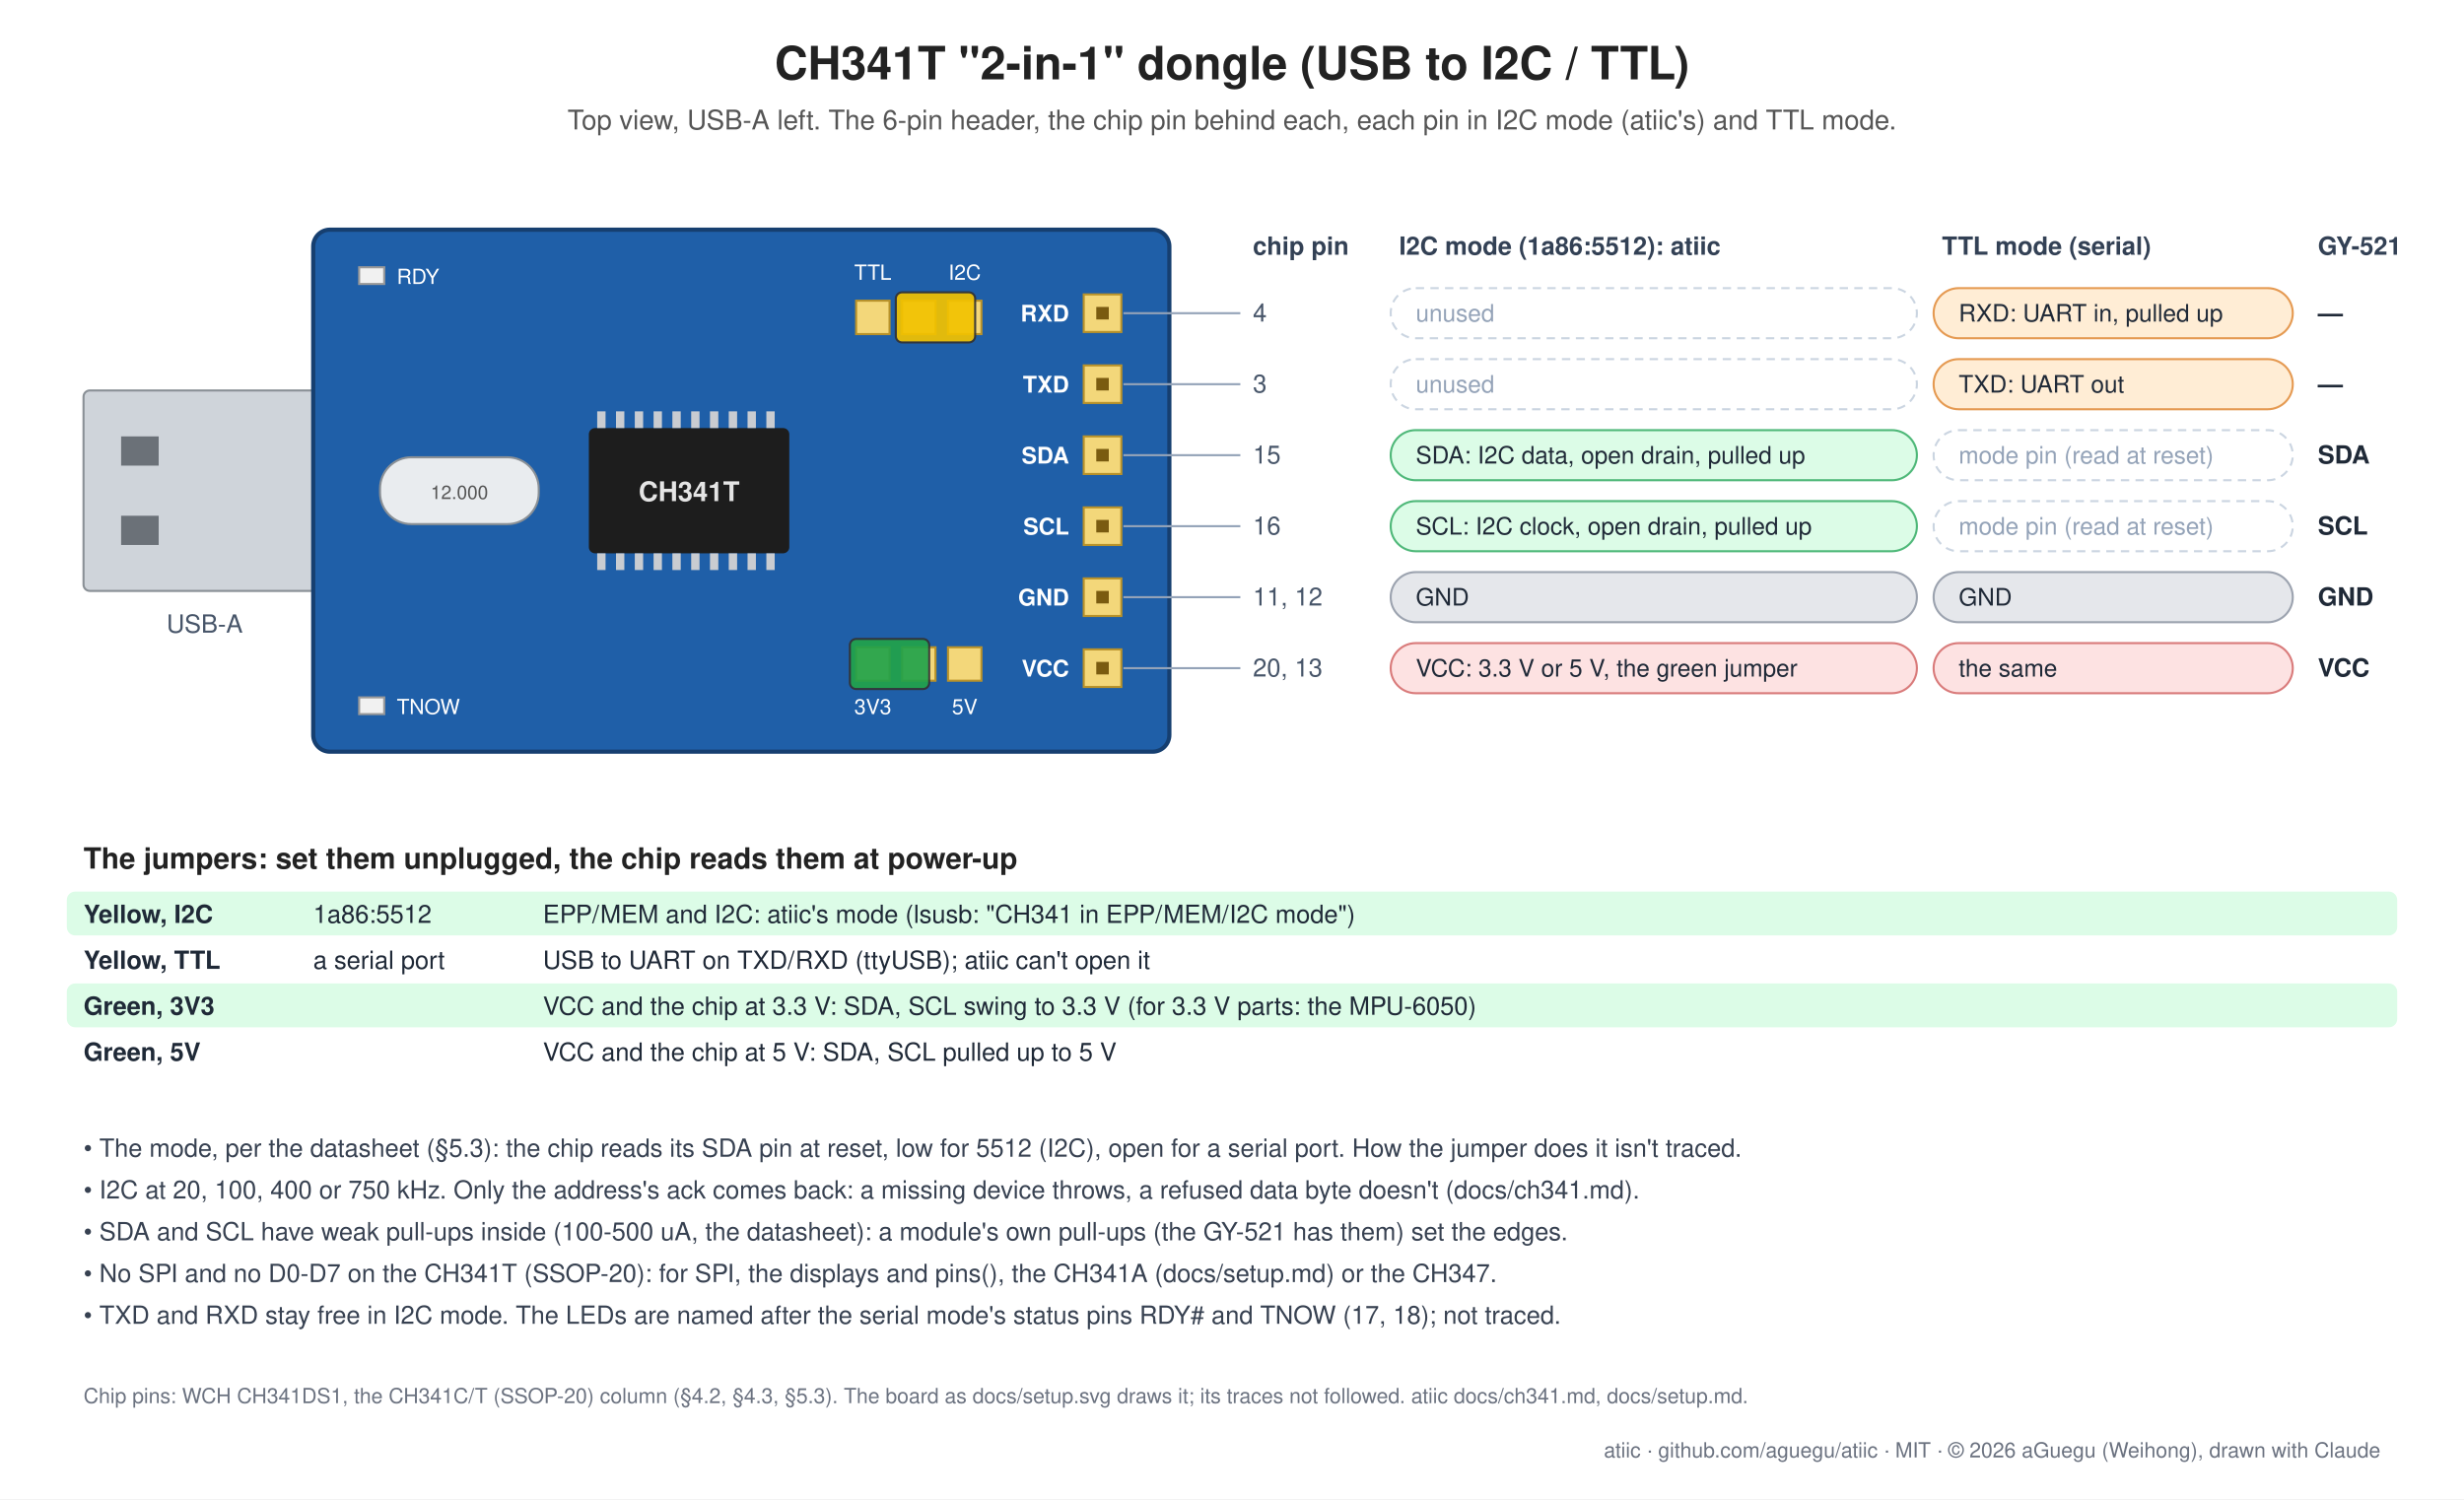
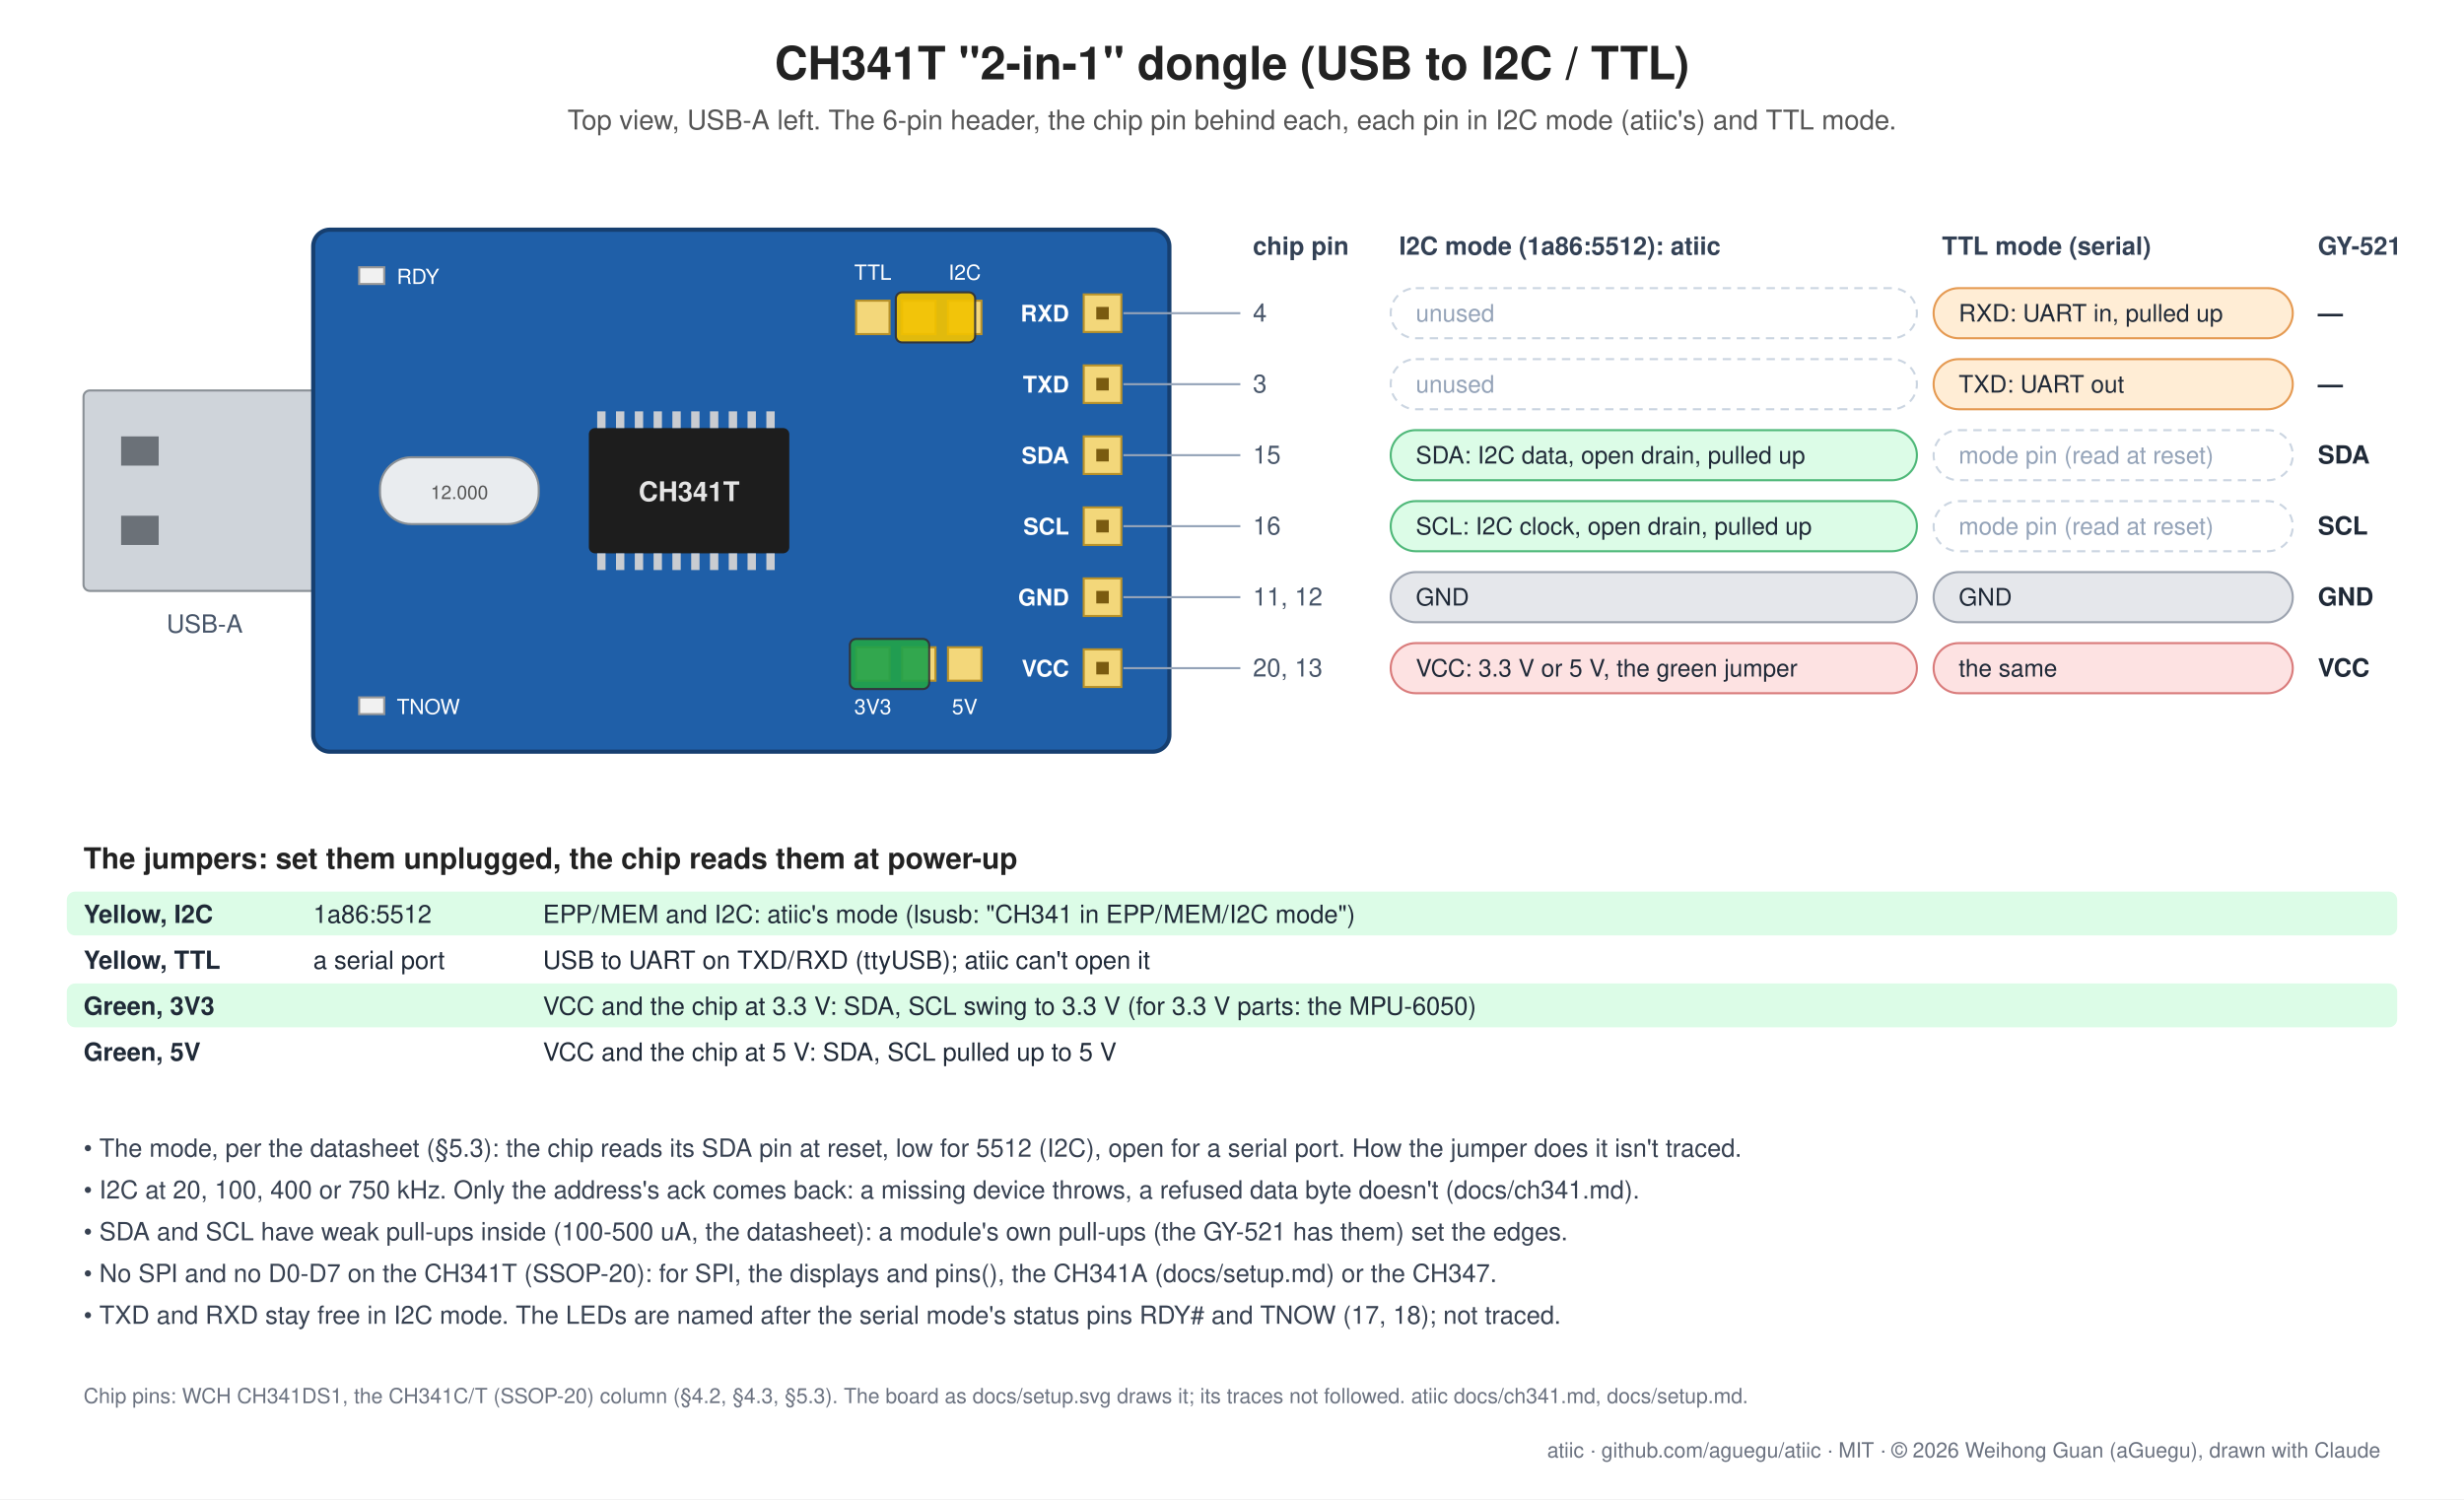
<svg xmlns="http://www.w3.org/2000/svg" viewBox="0 0 1180 718" width="1180" height="718" font-family="Helvetica, Arial, sans-serif">
  <rect width="1180" height="718" fill="#ffffff" />
  <text x="590.0" y="38" text-anchor="middle" font-size="22" font-weight="bold" fill="#222">CH341T "2-in-1" dongle (USB to I2C / TTL)</text>
  <text x="590.0" y="62" text-anchor="middle" font-size="13" fill="#555">Top view, USB-A left. The 6-pin header, the chip pin behind each, each pin in I2C mode (atiic's) and TTL mode.</text>
  <rect x="40" y="187.0" width="116" height="96" rx="3" fill="#cfd4da" stroke="#8a9096" />
  <rect x="58" y="209.0" width="18" height="14" fill="#6b7178" />
  <rect x="58" y="247.0" width="18" height="14" fill="#6b7178" />
  <text x="98" y="303.0" text-anchor="middle" font-size="12" fill="#475569">USB-A</text>
  <rect x="150" y="110" width="410" height="250" rx="8" fill="#1f5fa8" stroke="#163f70" stroke-width="2" />
  <rect x="172" y="128" width="12" height="8" fill="#f1f1f1" stroke="#999" />
  <text x="190" y="136" font-size="10" fill="#fff">RDY</text>
  <rect x="172" y="334" width="12" height="8" fill="#f1f1f1" stroke="#999" />
  <text x="190" y="342" font-size="10" fill="#fff">TNOW</text>
  <rect x="182" y="219.0" width="76" height="32" rx="15" fill="#e9ecef" stroke="#8a9096" />
  <text x="220" y="239.0" text-anchor="middle" font-size="9" fill="#555">12.000</text>
  <rect x="282" y="205.0" width="96" height="60" rx="3" fill="#1d1d1d" />
  <rect x="286" y="197.0" width="4" height="8" fill="#c9ccd1" />
  <rect x="286" y="265.0" width="4" height="8" fill="#c9ccd1" />
  <rect x="295" y="197.0" width="4" height="8" fill="#c9ccd1" />
  <rect x="295" y="265.0" width="4" height="8" fill="#c9ccd1" />
  <rect x="304" y="197.0" width="4" height="8" fill="#c9ccd1" />
  <rect x="304" y="265.0" width="4" height="8" fill="#c9ccd1" />
  <rect x="313" y="197.0" width="4" height="8" fill="#c9ccd1" />
  <rect x="313" y="265.0" width="4" height="8" fill="#c9ccd1" />
  <rect x="322" y="197.0" width="4" height="8" fill="#c9ccd1" />
  <rect x="322" y="265.0" width="4" height="8" fill="#c9ccd1" />
  <rect x="331" y="197.0" width="4" height="8" fill="#c9ccd1" />
  <rect x="331" y="265.0" width="4" height="8" fill="#c9ccd1" />
  <rect x="340" y="197.0" width="4" height="8" fill="#c9ccd1" />
  <rect x="340" y="265.0" width="4" height="8" fill="#c9ccd1" />
  <rect x="349" y="197.0" width="4" height="8" fill="#c9ccd1" />
  <rect x="349" y="265.0" width="4" height="8" fill="#c9ccd1" />
  <rect x="358" y="197.0" width="4" height="8" fill="#c9ccd1" />
  <rect x="358" y="265.0" width="4" height="8" fill="#c9ccd1" />
  <rect x="367" y="197.0" width="4" height="8" fill="#c9ccd1" />
  <rect x="367" y="265.0" width="4" height="8" fill="#c9ccd1" />
  <text x="330" y="240.0" text-anchor="middle" font-size="13" font-weight="bold" fill="#e5e5e5">CH341T</text>
  <rect x="410" y="144" width="16" height="16" fill="#f3d77a" stroke="#b8922a" />
  <rect x="432" y="144" width="16" height="16" fill="#f3d77a" stroke="#b8922a" />
  <rect x="454" y="144" width="16" height="16" fill="#f3d77a" stroke="#b8922a" />
  <rect x="429" y="140" width="38" height="24" rx="3" fill="#f2c200" stroke="#333" opacity="0.92" />
  <text x="418" y="134" text-anchor="middle" font-size="10" fill="#fff">TTL</text>
  <text x="462" y="134" text-anchor="middle" font-size="10" fill="#fff">I2C</text>
  <rect x="410" y="310" width="16" height="16" fill="#f3d77a" stroke="#b8922a" />
  <rect x="432" y="310" width="16" height="16" fill="#f3d77a" stroke="#b8922a" />
  <rect x="454" y="310" width="16" height="16" fill="#f3d77a" stroke="#b8922a" />
  <rect x="407" y="306" width="38" height="24" rx="3" fill="#22a34a" stroke="#333" opacity="0.92" />
  <text x="418" y="342" text-anchor="middle" font-size="10" fill="#fff">3V3</text>
  <text x="462" y="342" text-anchor="middle" font-size="10" fill="#fff">5V</text>
  <rect x="519" y="141" width="18" height="18" fill="#f3d77a" stroke="#b8922a" />
  <rect x="525" y="147" width="6" height="6" fill="#7a5b10" />
  <text x="512" y="154" text-anchor="end" font-size="11" font-weight="bold" fill="#fff">RXD</text>
  <rect x="519" y="175" width="18" height="18" fill="#f3d77a" stroke="#b8922a" />
  <rect x="525" y="181" width="6" height="6" fill="#7a5b10" />
  <text x="512" y="188" text-anchor="end" font-size="11" font-weight="bold" fill="#fff">TXD</text>
  <rect x="519" y="209" width="18" height="18" fill="#f3d77a" stroke="#b8922a" />
  <rect x="525" y="215" width="6" height="6" fill="#7a5b10" />
  <text x="512" y="222" text-anchor="end" font-size="11" font-weight="bold" fill="#fff">SDA</text>
  <rect x="519" y="243" width="18" height="18" fill="#f3d77a" stroke="#b8922a" />
  <rect x="525" y="249" width="6" height="6" fill="#7a5b10" />
  <text x="512" y="256" text-anchor="end" font-size="11" font-weight="bold" fill="#fff">SCL</text>
  <rect x="519" y="277" width="18" height="18" fill="#f3d77a" stroke="#b8922a" />
  <rect x="525" y="283" width="6" height="6" fill="#7a5b10" />
  <text x="512" y="290" text-anchor="end" font-size="11" font-weight="bold" fill="#fff">GND</text>
  <rect x="519" y="311" width="18" height="18" fill="#f3d77a" stroke="#b8922a" />
  <rect x="525" y="317" width="6" height="6" fill="#7a5b10" />
  <text x="512" y="324" text-anchor="end" font-size="11" font-weight="bold" fill="#fff">VCC</text>
  <text x="600" y="122" font-size="12" font-weight="bold" fill="#334155">chip pin</text>
  <text x="670" y="122" font-size="12" font-weight="bold" fill="#334155">I2C mode (1a86:5512): atiic</text>
  <text x="930" y="122" font-size="12" font-weight="bold" fill="#334155">TTL mode (serial)</text>
  <text x="1110" y="122" font-size="12" font-weight="bold" fill="#334155">GY-521</text>
  <line x1="538" y1="150" x2="594" y2="150" stroke="#94a3b8" />
  <text x="600" y="154" font-size="12" fill="#475569">4</text>
  <rect x="666" y="138" width="252" height="24" rx="12" fill="#ffffff" stroke="#cbd5e1" stroke-dasharray="4 3" />
  <text x="678" y="154" font-size="11.5" fill="#94a3b8">unused</text>
  <rect x="926" y="138" width="172" height="24" rx="12" fill="#ffedd5" stroke="#e59a52" />
  <text x="938" y="154" font-size="11.5" fill="#1f2937">RXD: UART in, pulled up</text>
  <text x="1110" y="154" font-size="12" font-weight="bold" fill="#1f2937">—</text>
  <line x1="538" y1="184" x2="594" y2="184" stroke="#94a3b8" />
  <text x="600" y="188" font-size="12" fill="#475569">3</text>
  <rect x="666" y="172" width="252" height="24" rx="12" fill="#ffffff" stroke="#cbd5e1" stroke-dasharray="4 3" />
  <text x="678" y="188" font-size="11.5" fill="#94a3b8">unused</text>
  <rect x="926" y="172" width="172" height="24" rx="12" fill="#ffedd5" stroke="#e59a52" />
  <text x="938" y="188" font-size="11.5" fill="#1f2937">TXD: UART out</text>
  <text x="1110" y="188" font-size="12" font-weight="bold" fill="#1f2937">—</text>
  <line x1="538" y1="218" x2="594" y2="218" stroke="#94a3b8" />
  <text x="600" y="222" font-size="12" fill="#475569">15</text>
  <rect x="666" y="206" width="252" height="24" rx="12" fill="#dcfce7" stroke="#4fb879" />
  <text x="678" y="222" font-size="11.5" fill="#1f2937">SDA: I2C data, open drain, pulled up</text>
  <rect x="926" y="206" width="172" height="24" rx="12" fill="#ffffff" stroke="#cbd5e1" stroke-dasharray="4 3" />
  <text x="938" y="222" font-size="11.5" fill="#94a3b8">mode pin (read at reset)</text>
  <text x="1110" y="222" font-size="12" font-weight="bold" fill="#1f2937">SDA</text>
  <line x1="538" y1="252" x2="594" y2="252" stroke="#94a3b8" />
  <text x="600" y="256" font-size="12" fill="#475569">16</text>
  <rect x="666" y="240" width="252" height="24" rx="12" fill="#dcfce7" stroke="#4fb879" />
  <text x="678" y="256" font-size="11.5" fill="#1f2937">SCL: I2C clock, open drain, pulled up</text>
  <rect x="926" y="240" width="172" height="24" rx="12" fill="#ffffff" stroke="#cbd5e1" stroke-dasharray="4 3" />
  <text x="938" y="256" font-size="11.5" fill="#94a3b8">mode pin (read at reset)</text>
  <text x="1110" y="256" font-size="12" font-weight="bold" fill="#1f2937">SCL</text>
  <line x1="538" y1="286" x2="594" y2="286" stroke="#94a3b8" />
  <text x="600" y="290" font-size="12" fill="#475569">11, 12</text>
  <rect x="666" y="274" width="252" height="24" rx="12" fill="#e5e7eb" stroke="#9ca3af" />
  <text x="678" y="290" font-size="11.5" fill="#1f2937">GND</text>
  <rect x="926" y="274" width="172" height="24" rx="12" fill="#e5e7eb" stroke="#9ca3af" />
  <text x="938" y="290" font-size="11.5" fill="#1f2937">GND</text>
  <text x="1110" y="290" font-size="12" font-weight="bold" fill="#1f2937">GND</text>
  <line x1="538" y1="320" x2="594" y2="320" stroke="#94a3b8" />
  <text x="600" y="324" font-size="12" fill="#475569">20, 13</text>
  <rect x="666" y="308" width="252" height="24" rx="12" fill="#fde2e2" stroke="#d97b7b" />
  <text x="678" y="324" font-size="11.5" fill="#1f2937">VCC: 3.3 V or 5 V, the green jumper</text>
  <rect x="926" y="308" width="172" height="24" rx="12" fill="#fde2e2" stroke="#d97b7b" />
  <text x="938" y="324" font-size="11.5" fill="#1f2937">the same</text>
  <text x="1110" y="324" font-size="12" font-weight="bold" fill="#1f2937">VCC</text>
  <text x="40" y="416" font-size="14" font-weight="bold" fill="#222">The jumpers: set them unplugged, the chip reads them at power-up</text>
  <rect x="32" y="427" width="1116" height="21" rx="4" fill="#dcfce7" />
  <text x="40" y="442" font-size="12" font-weight="bold" fill="#1f2937">Yellow, I2C</text>
  <text x="150" y="442" font-size="12" fill="#1f2937">1a86:5512</text>
  <text x="260" y="442" font-size="12" fill="#1f2937">EPP/MEM and I2C: atiic's mode (lsusb: "CH341 in EPP/MEM/I2C mode")</text>
  <text x="40" y="464" font-size="12" font-weight="bold" fill="#1f2937">Yellow, TTL</text>
  <text x="150" y="464" font-size="12" fill="#1f2937">a serial port</text>
  <text x="260" y="464" font-size="12" fill="#1f2937">USB to UART on TXD/RXD (ttyUSB); atiic can't open it</text>
  <rect x="32" y="471" width="1116" height="21" rx="4" fill="#dcfce7" />
  <text x="40" y="486" font-size="12" font-weight="bold" fill="#1f2937">Green, 3V3</text>
  <text x="150" y="486" font-size="12" fill="#1f2937" />
  <text x="260" y="486" font-size="12" fill="#1f2937">VCC and the chip at 3.3 V: SDA, SCL swing to 3.3 V (for 3.3 V parts: the MPU-6050)</text>
  <text x="40" y="508" font-size="12" font-weight="bold" fill="#1f2937">Green, 5V</text>
  <text x="150" y="508" font-size="12" fill="#1f2937" />
  <text x="260" y="508" font-size="12" fill="#1f2937">VCC and the chip at 5 V: SDA, SCL pulled up to 5 V</text>
  <text x="40" y="554" font-size="12" fill="#374151">• The mode, per the datasheet (§5.3): the chip reads its SDA pin at reset, low for 5512 (I2C), open for a serial port. How the jumper does it isn't traced.</text>
  <text x="40" y="574" font-size="12" fill="#374151">• I2C at 20, 100, 400 or 750 kHz. Only the address's ack comes back: a missing device throws, a refused data byte doesn't (docs/ch341.md).</text>
  <text x="40" y="594" font-size="12" fill="#374151">• SDA and SCL have weak pull-ups inside (100-500 uA, the datasheet): a module's own pull-ups (the GY-521 has them) set the edges.</text>
  <text x="40" y="614" font-size="12" fill="#374151">• No SPI and no D0-D7 on the CH341T (SSOP-20): for SPI, the displays and pins(), the CH341A (docs/setup.md) or the CH347.</text>
  <text x="40" y="634" font-size="12" fill="#374151">• TXD and RXD stay free in I2C mode. The LEDs are named after the serial mode's status pins RDY# and TNOW (17, 18); not traced.</text>
  <text x="40" y="672" font-size="10" fill="#6b7280">Chip pins: WCH CH341DS1, the CH341C/T (SSOP-20) column (§4.2, §4.3, §5.3). The board as docs/setup.svg draws it; its traces not followed. atiic docs/ch341.md, docs/setup.md.</text>
-   <text x="1140" y="698" text-anchor="end" font-size="10" fill="#6b7280">atiic · github.com/aguegu/atiic · MIT · © 2026 aGuegu (Weihong), drawn with Claude</text>
+   <text x="1140" y="698" text-anchor="end" font-size="10" fill="#6b7280">atiic · github.com/aguegu/atiic · MIT · © 2026 Weihong Guan (aGuegu), drawn with Claude</text>
</svg>
